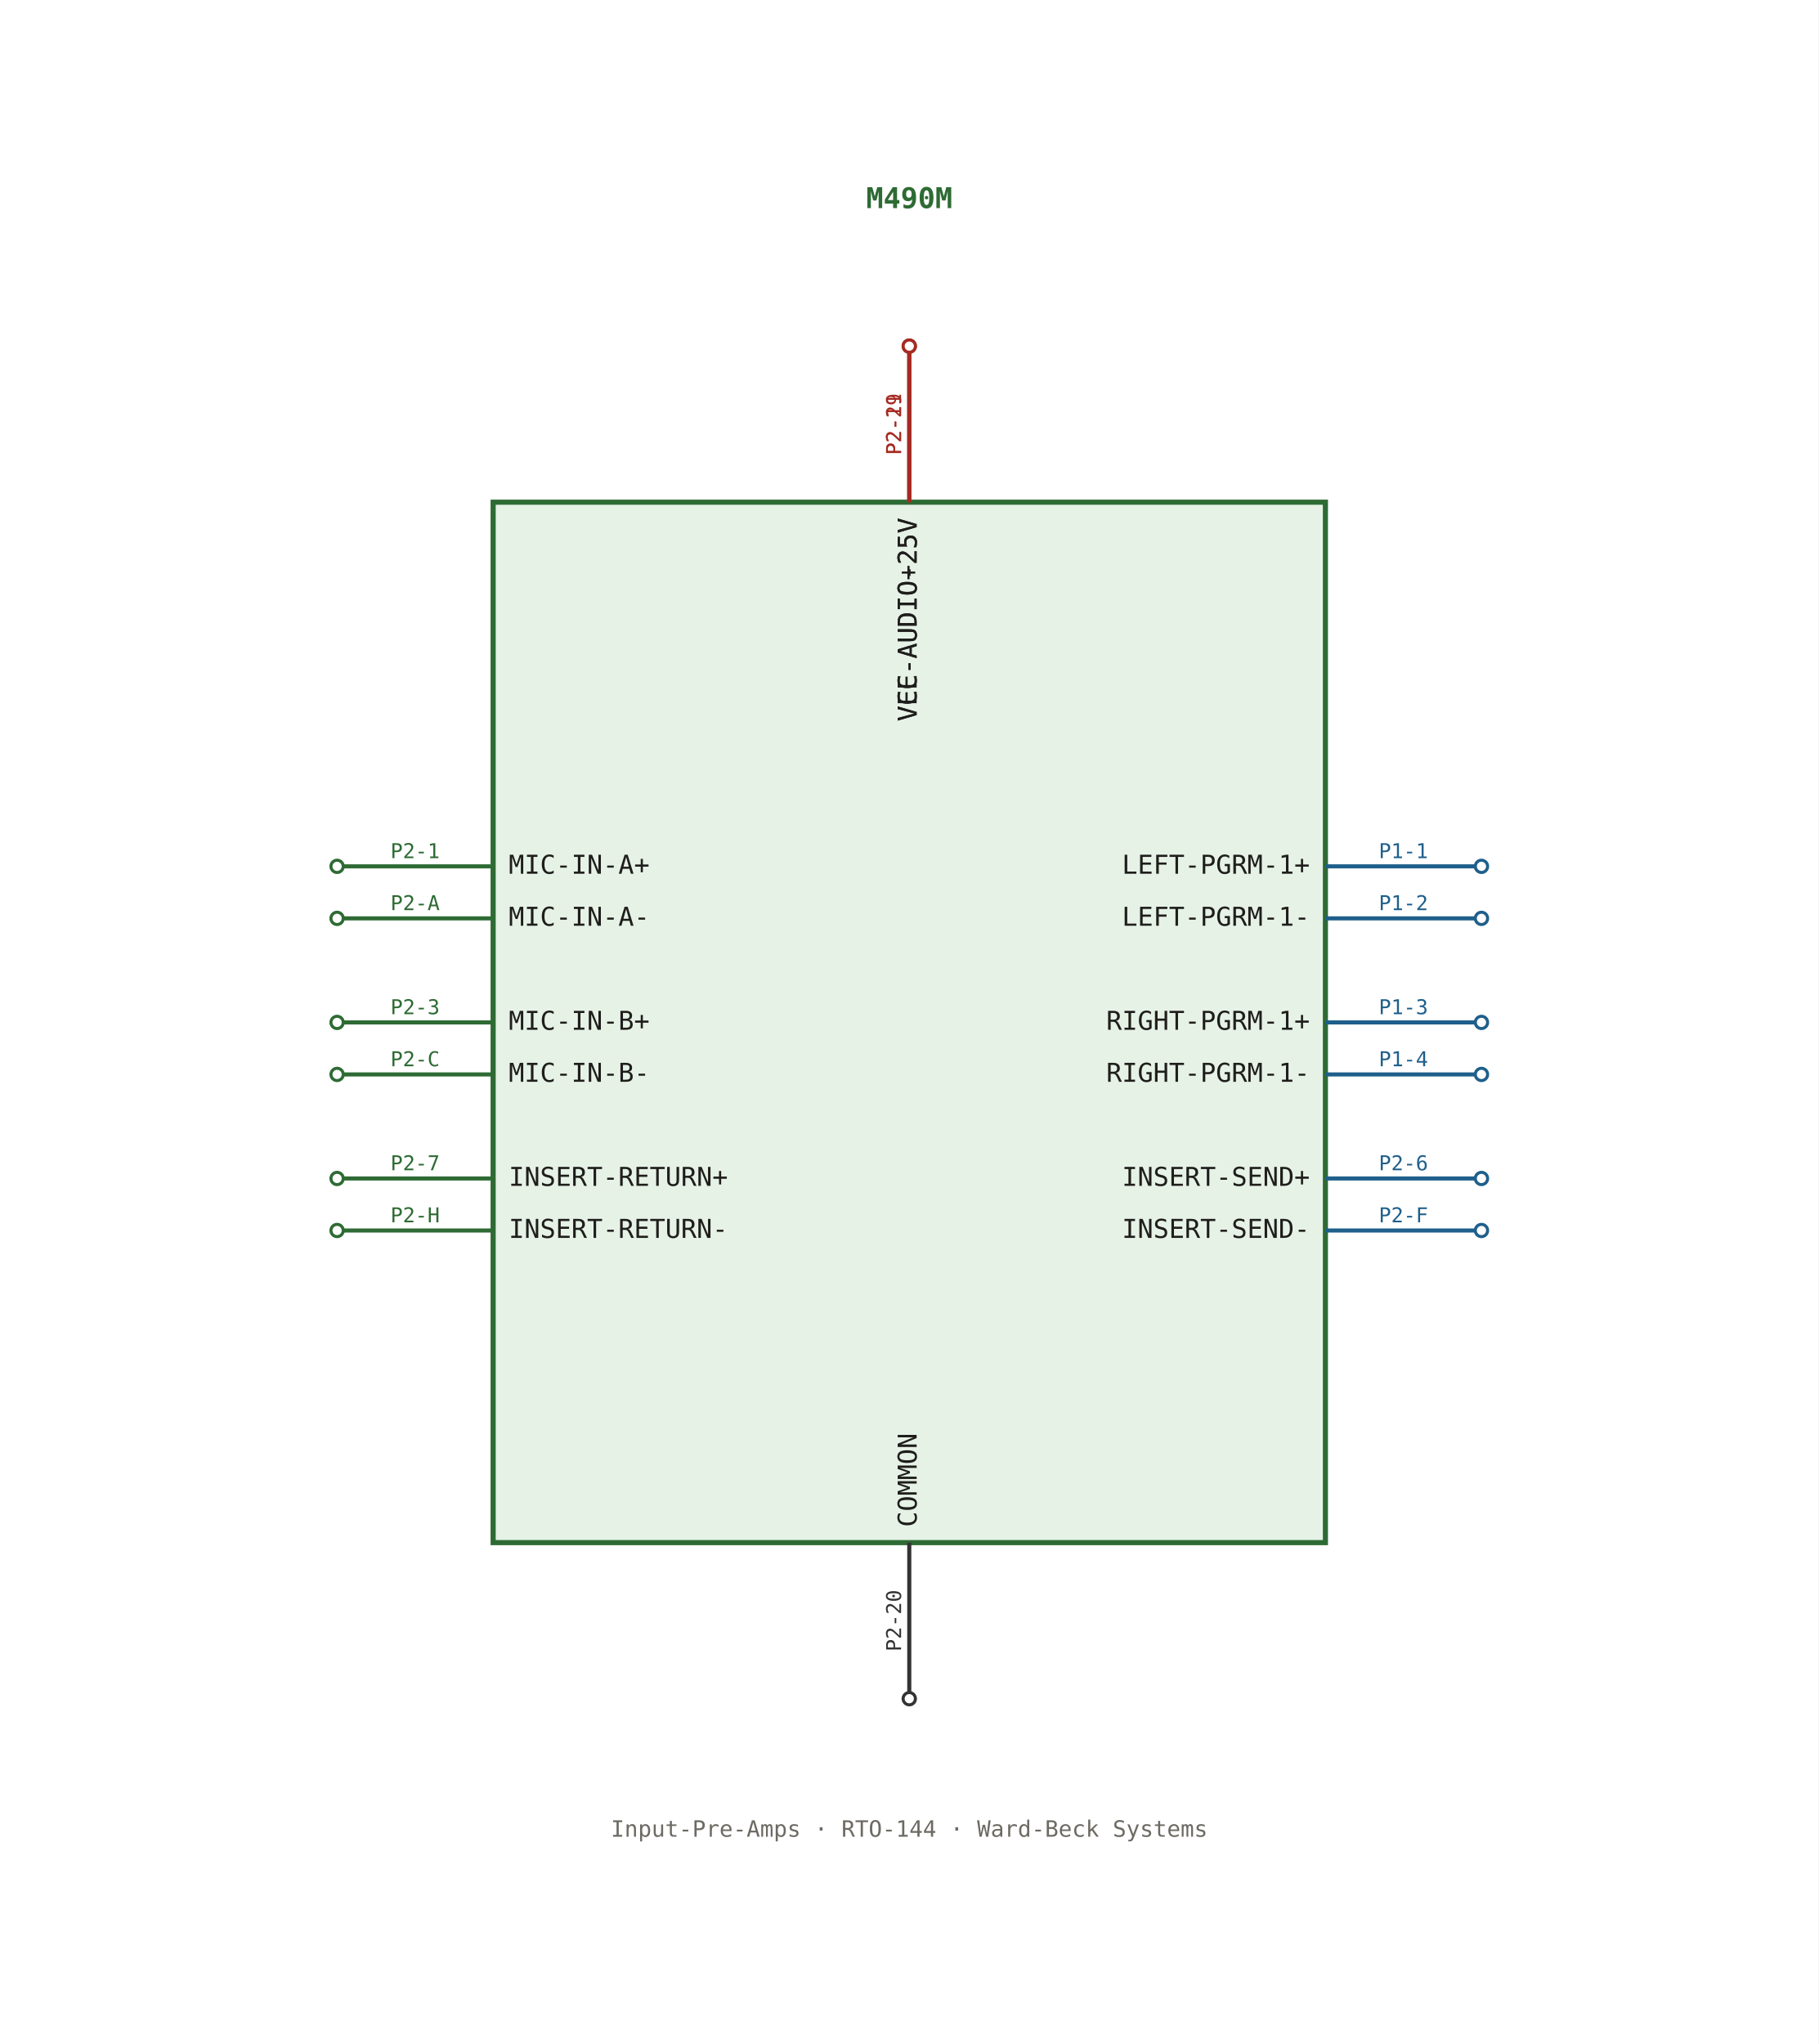
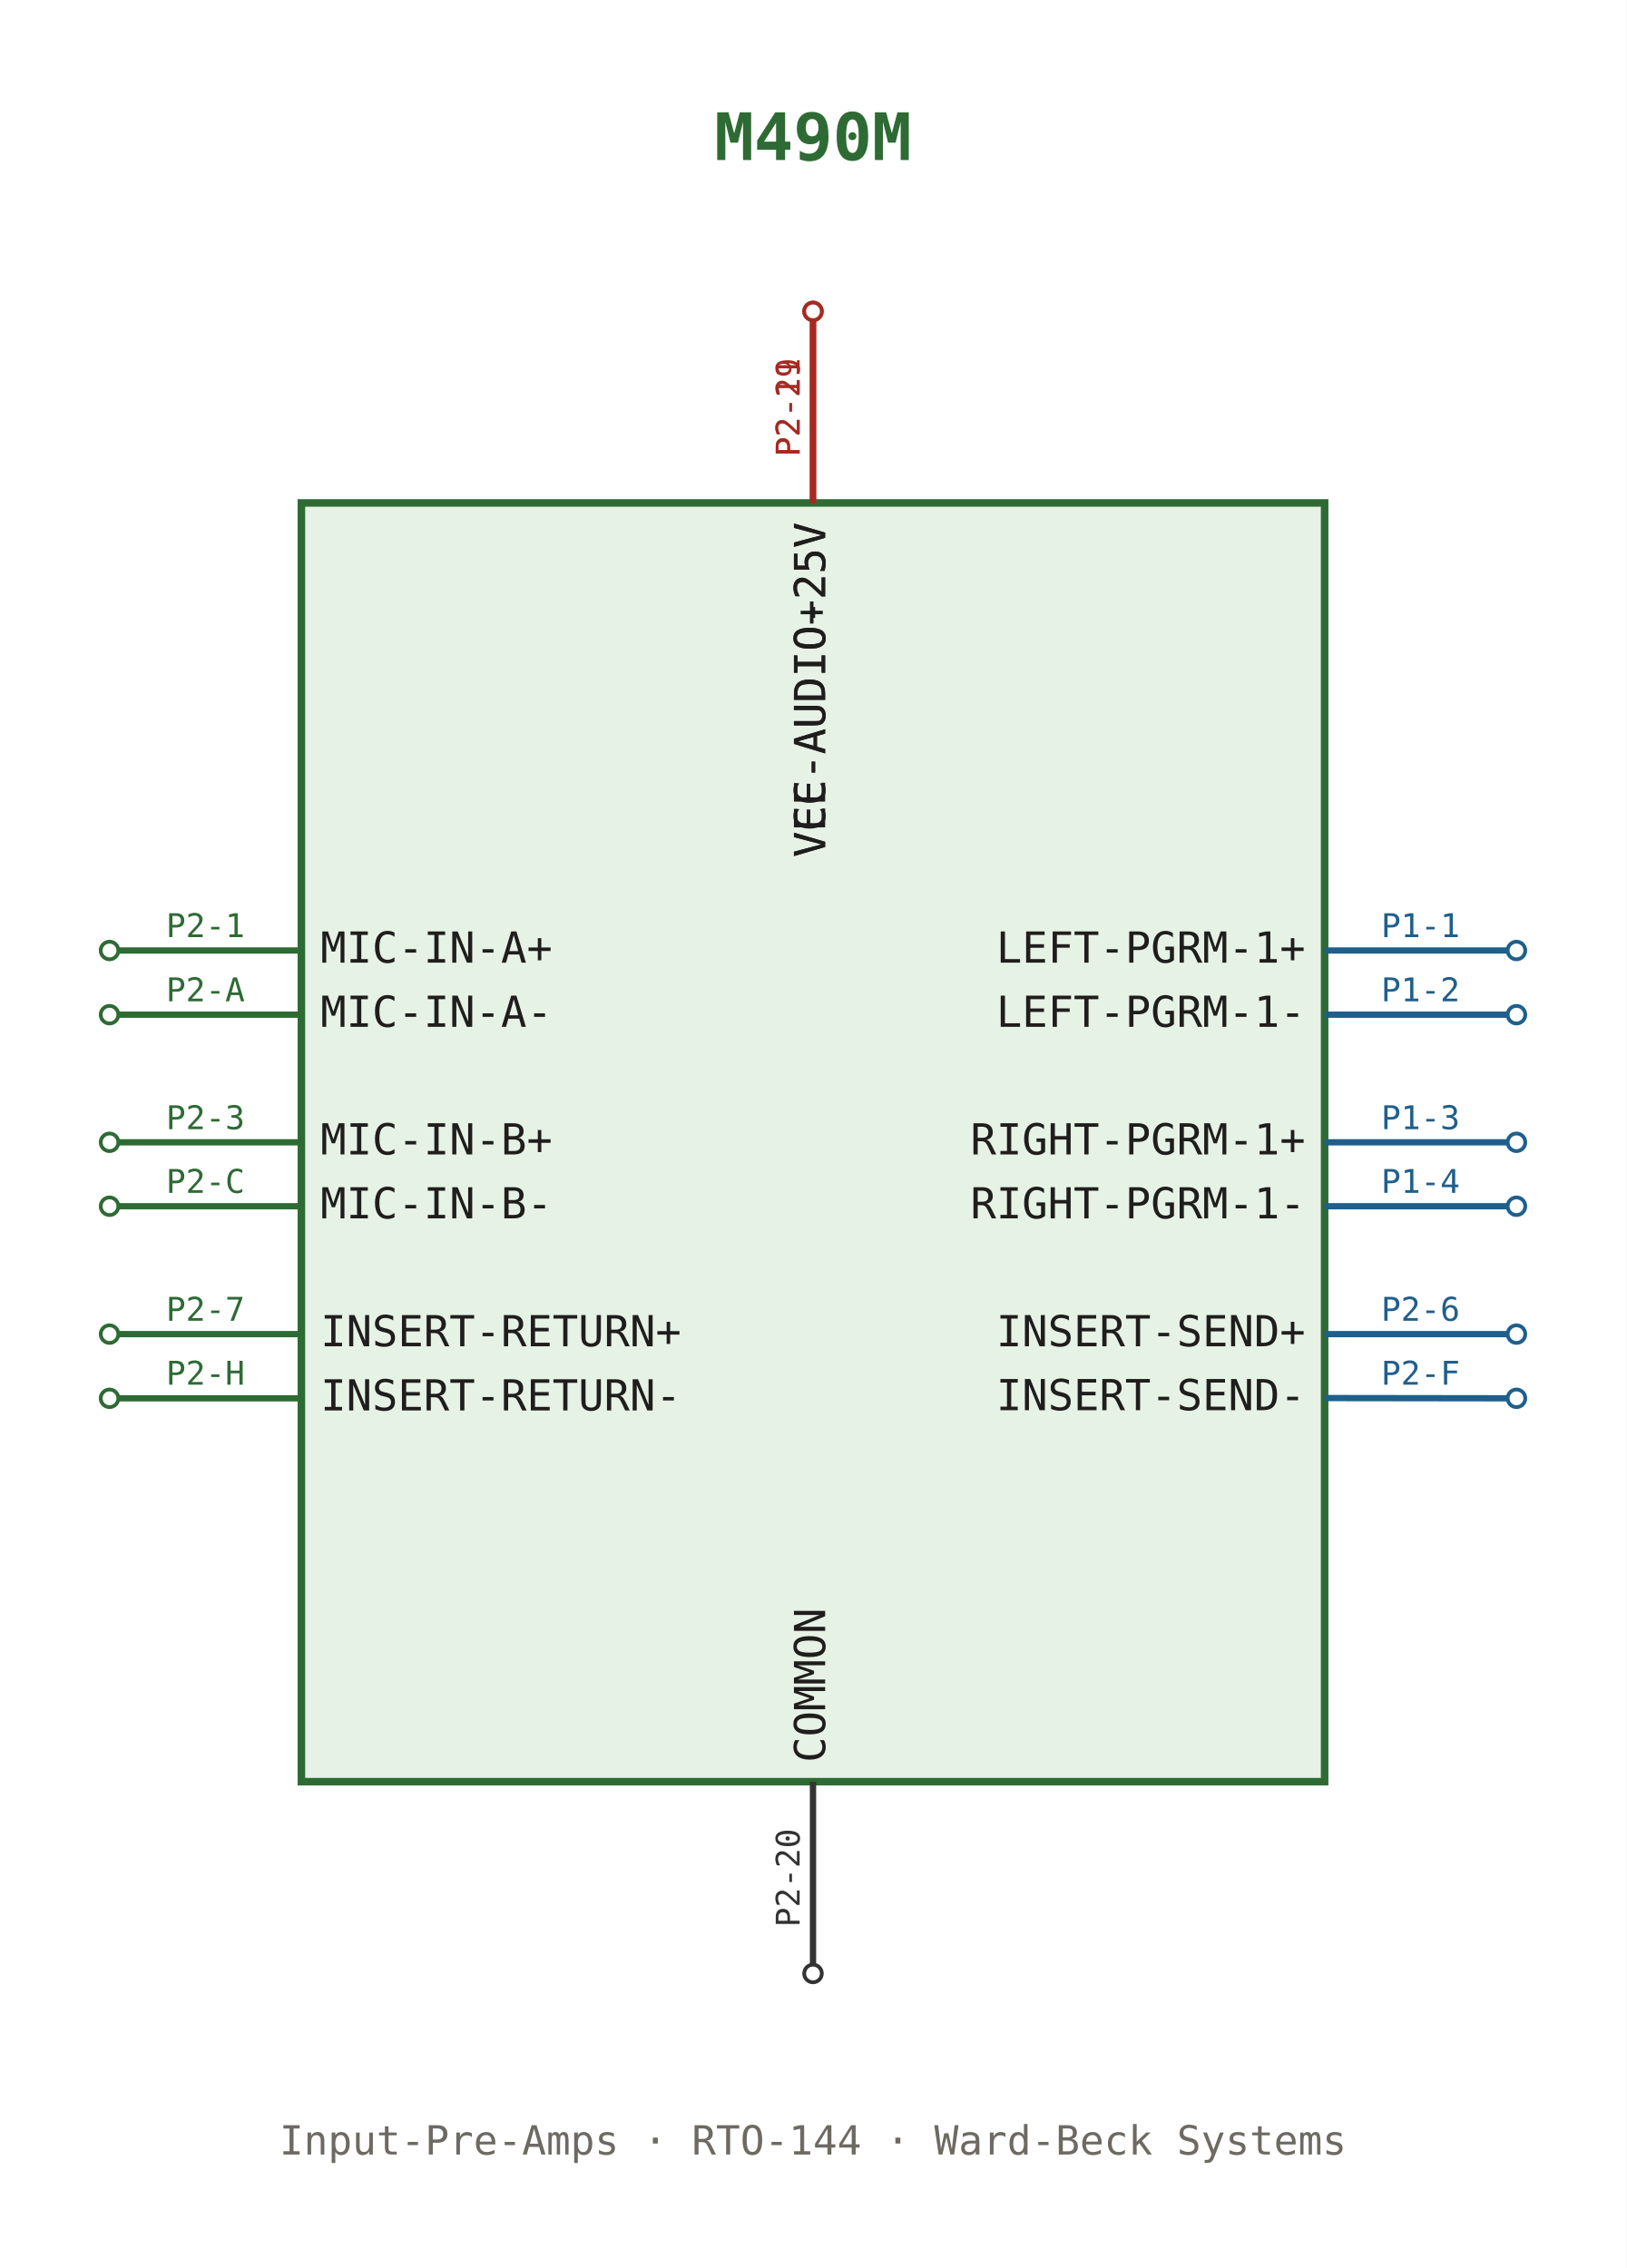
- <svg xmlns="http://www.w3.org/2000/svg" viewBox="0 0 888 998" font-family="Overpass Mono, ui-monospace, monospace">
+ <svg xmlns="http://www.w3.org/2000/svg" viewBox="0 0 646 901" font-family="Overpass Mono, Consolas, ui-monospace, monospace">
  <rect width="100%" height="100%" fill="#ffffff" />
-   <rect x="240.8" y="245.2" width="406.4" height="508.0" fill="#E6F2E6" stroke="#2E6B34" stroke-width="2.5" />
-   <line x1="164.6" y1="423.0" x2="240.8" y2="423.0" stroke="#2E6B34" stroke-width="2" />
-   <circle cx="164.6" cy="423.0" r="3" fill="#fff" stroke="#2E6B34" stroke-width="1.5" />
-   <text x="248.4" y="423.0" font-size="12.7" dominant-baseline="middle" text-anchor="start" fill="#1f1e1c">MIC-IN-A+</text>
-   <text x="202.7" y="419.0" font-size="10" text-anchor="middle" fill="#2E6B34">P2-1</text>
-   <line x1="164.6" y1="448.4" x2="240.8" y2="448.4" stroke="#2E6B34" stroke-width="2" />
-   <circle cx="164.6" cy="448.4" r="3" fill="#fff" stroke="#2E6B34" stroke-width="1.5" />
-   <text x="248.4" y="448.4" font-size="12.7" dominant-baseline="middle" text-anchor="start" fill="#1f1e1c">MIC-IN-A-</text>
-   <text x="202.7" y="444.4" font-size="10" text-anchor="middle" fill="#2E6B34">P2-A</text>
-   <line x1="164.6" y1="499.2" x2="240.8" y2="499.2" stroke="#2E6B34" stroke-width="2" />
-   <circle cx="164.6" cy="499.2" r="3" fill="#fff" stroke="#2E6B34" stroke-width="1.5" />
-   <text x="248.4" y="499.2" font-size="12.7" dominant-baseline="middle" text-anchor="start" fill="#1f1e1c">MIC-IN-B+</text>
-   <text x="202.7" y="495.2" font-size="10" text-anchor="middle" fill="#2E6B34">P2-3</text>
-   <line x1="164.6" y1="524.6" x2="240.8" y2="524.6" stroke="#2E6B34" stroke-width="2" />
-   <circle cx="164.6" cy="524.6" r="3" fill="#fff" stroke="#2E6B34" stroke-width="1.5" />
-   <text x="248.4" y="524.6" font-size="12.7" dominant-baseline="middle" text-anchor="start" fill="#1f1e1c">MIC-IN-B-</text>
-   <text x="202.7" y="520.6" font-size="10" text-anchor="middle" fill="#2E6B34">P2-C</text>
-   <line x1="164.6" y1="575.4" x2="240.8" y2="575.4" stroke="#2E6B34" stroke-width="2" />
-   <circle cx="164.6" cy="575.4" r="3" fill="#fff" stroke="#2E6B34" stroke-width="1.5" />
-   <text x="248.4" y="575.4" font-size="12.7" dominant-baseline="middle" text-anchor="start" fill="#1f1e1c">INSERT-RETURN+</text>
-   <text x="202.7" y="571.4" font-size="10" text-anchor="middle" fill="#2E6B34">P2-7</text>
-   <line x1="164.6" y1="600.8" x2="240.8" y2="600.8" stroke="#2E6B34" stroke-width="2" />
-   <circle cx="164.6" cy="600.8" r="3" fill="#fff" stroke="#2E6B34" stroke-width="1.5" />
-   <text x="248.4" y="600.8" font-size="12.7" dominant-baseline="middle" text-anchor="start" fill="#1f1e1c">INSERT-RETURN-</text>
-   <text x="202.7" y="596.8" font-size="10" text-anchor="middle" fill="#2E6B34">P2-H</text>
-   <line x1="723.4" y1="423.0" x2="647.2" y2="423.0" stroke="#1F5F8B" stroke-width="2" />
-   <circle cx="723.4" cy="423.0" r="3" fill="#fff" stroke="#1F5F8B" stroke-width="1.5" />
-   <text x="639.6" y="423.0" font-size="12.7" dominant-baseline="middle" text-anchor="end" fill="#1f1e1c">LEFT-PGRM-1+</text>
-   <text x="685.3" y="419.0" font-size="10" text-anchor="middle" fill="#1F5F8B">P1-1</text>
-   <line x1="723.4" y1="448.4" x2="647.2" y2="448.4" stroke="#1F5F8B" stroke-width="2" />
-   <circle cx="723.4" cy="448.4" r="3" fill="#fff" stroke="#1F5F8B" stroke-width="1.5" />
-   <text x="639.6" y="448.4" font-size="12.7" dominant-baseline="middle" text-anchor="end" fill="#1f1e1c">LEFT-PGRM-1-</text>
-   <text x="685.3" y="444.4" font-size="10" text-anchor="middle" fill="#1F5F8B">P1-2</text>
-   <line x1="723.4" y1="499.2" x2="647.2" y2="499.2" stroke="#1F5F8B" stroke-width="2" />
-   <circle cx="723.4" cy="499.2" r="3" fill="#fff" stroke="#1F5F8B" stroke-width="1.5" />
-   <text x="639.6" y="499.2" font-size="12.7" dominant-baseline="middle" text-anchor="end" fill="#1f1e1c">RIGHT-PGRM-1+</text>
-   <text x="685.3" y="495.2" font-size="10" text-anchor="middle" fill="#1F5F8B">P1-3</text>
-   <line x1="723.4" y1="524.6" x2="647.2" y2="524.6" stroke="#1F5F8B" stroke-width="2" />
-   <circle cx="723.4" cy="524.6" r="3" fill="#fff" stroke="#1F5F8B" stroke-width="1.5" />
-   <text x="639.6" y="524.6" font-size="12.7" dominant-baseline="middle" text-anchor="end" fill="#1f1e1c">RIGHT-PGRM-1-</text>
-   <text x="685.3" y="520.6" font-size="10" text-anchor="middle" fill="#1F5F8B">P1-4</text>
-   <line x1="723.4" y1="575.4" x2="647.2" y2="575.4" stroke="#1F5F8B" stroke-width="2" />
-   <circle cx="723.4" cy="575.4" r="3" fill="#fff" stroke="#1F5F8B" stroke-width="1.5" />
-   <text x="639.6" y="575.4" font-size="12.7" dominant-baseline="middle" text-anchor="end" fill="#1f1e1c">INSERT-SEND+</text>
-   <text x="685.3" y="571.4" font-size="10" text-anchor="middle" fill="#1F5F8B">P2-6</text>
-   <line x1="723.4" y1="600.8" x2="647.2" y2="600.8" stroke="#1F5F8B" stroke-width="2" />
-   <circle cx="723.4" cy="600.8" r="3" fill="#fff" stroke="#1F5F8B" stroke-width="1.5" />
-   <text x="639.6" y="600.8" font-size="12.7" dominant-baseline="middle" text-anchor="end" fill="#1f1e1c">INSERT-SEND-</text>
-   <text x="685.3" y="596.8" font-size="10" text-anchor="middle" fill="#1F5F8B">P2-F</text>
-   <line x1="444.0" y1="169.0" x2="444.0" y2="245.2" stroke="#A52A22" stroke-width="2" />
-   <circle cx="444.0" cy="169.0" r="3" fill="#fff" stroke="#A52A22" stroke-width="1.5" />
-   <text x="444.0" y="252.8" font-size="12.7" dominant-baseline="middle" text-anchor="end" fill="#1f1e1c" transform="rotate(-90 444.0 252.8)">VCC-AUDIO+25V</text>
-   <text x="440.0" y="207.1" font-size="10" text-anchor="middle" fill="#A52A22" transform="rotate(-90 440.0 207.1)">P2-21</text>
-   <line x1="444.0" y1="169.0" x2="444.0" y2="245.2" stroke="#A52A22" stroke-width="2" />
-   <circle cx="444.0" cy="169.0" r="3" fill="#fff" stroke="#A52A22" stroke-width="1.5" />
-   <text x="444.0" y="252.8" font-size="12.7" dominant-baseline="middle" text-anchor="end" fill="#1f1e1c" transform="rotate(-90 444.0 252.8)">VEE-AUDIO-25V</text>
-   <text x="440.0" y="207.1" font-size="10" text-anchor="middle" fill="#A52A22" transform="rotate(-90 440.0 207.1)">P2-19</text>
-   <line x1="444.0" y1="829.4" x2="444.0" y2="753.2" stroke="#333333" stroke-width="2" />
-   <circle cx="444.0" cy="829.4" r="3" fill="#fff" stroke="#333333" stroke-width="1.5" />
-   <text x="444.0" y="745.6" font-size="12.7" dominant-baseline="middle" text-anchor="start" fill="#1f1e1c" transform="rotate(-90 444.0 745.6)">COMMON</text>
-   <text x="440.0" y="791.3" font-size="10" text-anchor="middle" fill="#333333" transform="rotate(-90 440.0 791.3)">P2-20</text>
-   <text x="444.0" y="101.6" font-size="14" font-weight="700" text-anchor="middle" fill="#2E6B34">M490M</text>
-   <text x="444.0" y="896.8" font-size="11" text-anchor="middle" fill="#6d6a63">Input-Pre-Amps · RTO-144 · Ward-Beck Systems</text>
+   <rect x="119.7" y="199.8" width="406.4" height="508.0" fill="#E6F2E6" stroke="#2E6B34" stroke-width="3.00" />
+   <line x1="43.5" y1="377.6" x2="119.7" y2="377.6" stroke="#2E6B34" stroke-width="2.50" />
+   <circle cx="43.5" cy="377.6" r="3.5" fill="#ffffff" stroke="#2E6B34" stroke-width="1.50" />
+   <text x="127.3" y="377.6" font-size="17.0" dominant-baseline="middle" text-anchor="start" fill="#1F1E1C">MIC-IN-A+</text>
+   <text x="81.6" y="368.6" font-size="13.0" dominant-baseline="middle" text-anchor="middle" fill="#2E6B34">P2-1</text>
+   <line x1="43.5" y1="403.1" x2="119.7" y2="403.1" stroke="#2E6B34" stroke-width="2.50" />
+   <circle cx="43.5" cy="403.1" r="3.5" fill="#ffffff" stroke="#2E6B34" stroke-width="1.50" />
+   <text x="127.3" y="403.1" font-size="17.0" dominant-baseline="middle" text-anchor="start" fill="#1F1E1C">MIC-IN-A-</text>
+   <text x="81.6" y="394.1" font-size="13.0" dominant-baseline="middle" text-anchor="middle" fill="#2E6B34">P2-A</text>
+   <line x1="43.5" y1="453.8" x2="119.7" y2="453.8" stroke="#2E6B34" stroke-width="2.50" />
+   <circle cx="43.5" cy="453.8" r="3.5" fill="#ffffff" stroke="#2E6B34" stroke-width="1.50" />
+   <text x="127.3" y="453.8" font-size="17.0" dominant-baseline="middle" text-anchor="start" fill="#1F1E1C">MIC-IN-B+</text>
+   <text x="81.6" y="444.9" font-size="13.0" dominant-baseline="middle" text-anchor="middle" fill="#2E6B34">P2-3</text>
+   <line x1="43.5" y1="479.2" x2="119.7" y2="479.2" stroke="#2E6B34" stroke-width="2.50" />
+   <circle cx="43.5" cy="479.2" r="3.5" fill="#ffffff" stroke="#2E6B34" stroke-width="1.50" />
+   <text x="127.3" y="479.2" font-size="17.0" dominant-baseline="middle" text-anchor="start" fill="#1F1E1C">MIC-IN-B-</text>
+   <text x="81.6" y="470.2" font-size="13.0" dominant-baseline="middle" text-anchor="middle" fill="#2E6B34">P2-C</text>
+   <line x1="43.5" y1="530.0" x2="119.7" y2="530.0" stroke="#2E6B34" stroke-width="2.50" />
+   <circle cx="43.5" cy="530.0" r="3.5" fill="#ffffff" stroke="#2E6B34" stroke-width="1.50" />
+   <text x="127.3" y="530.0" font-size="17.0" dominant-baseline="middle" text-anchor="start" fill="#1F1E1C">INSERT-RETURN+</text>
+   <text x="81.6" y="521.0" font-size="13.0" dominant-baseline="middle" text-anchor="middle" fill="#2E6B34">P2-7</text>
+   <line x1="43.5" y1="555.5" x2="119.7" y2="555.5" stroke="#2E6B34" stroke-width="2.50" />
+   <circle cx="43.5" cy="555.5" r="3.5" fill="#ffffff" stroke="#2E6B34" stroke-width="1.50" />
+   <text x="127.3" y="555.5" font-size="17.0" dominant-baseline="middle" text-anchor="start" fill="#1F1E1C">INSERT-RETURN-</text>
+   <text x="81.6" y="546.4" font-size="13.0" dominant-baseline="middle" text-anchor="middle" fill="#2E6B34">P2-H</text>
+   <line x1="602.3" y1="377.6" x2="526.1" y2="377.6" stroke="#1F5F8B" stroke-width="2.50" />
+   <circle cx="602.3" cy="377.6" r="3.5" fill="#ffffff" stroke="#1F5F8B" stroke-width="1.50" />
+   <text x="518.5" y="377.6" font-size="17.0" dominant-baseline="middle" text-anchor="end" fill="#1F1E1C">LEFT-PGRM-1+</text>
+   <text x="564.2" y="368.6" font-size="13.0" dominant-baseline="middle" text-anchor="middle" fill="#1F5F8B">P1-1</text>
+   <line x1="602.3" y1="403.1" x2="526.1" y2="403.1" stroke="#1F5F8B" stroke-width="2.50" />
+   <circle cx="602.3" cy="403.1" r="3.5" fill="#ffffff" stroke="#1F5F8B" stroke-width="1.50" />
+   <text x="518.5" y="403.1" font-size="17.0" dominant-baseline="middle" text-anchor="end" fill="#1F1E1C">LEFT-PGRM-1-</text>
+   <text x="564.2" y="394.1" font-size="13.0" dominant-baseline="middle" text-anchor="middle" fill="#1F5F8B">P1-2</text>
+   <line x1="602.3" y1="453.8" x2="526.1" y2="453.8" stroke="#1F5F8B" stroke-width="2.50" />
+   <circle cx="602.3" cy="453.8" r="3.5" fill="#ffffff" stroke="#1F5F8B" stroke-width="1.50" />
+   <text x="518.5" y="453.8" font-size="17.0" dominant-baseline="middle" text-anchor="end" fill="#1F1E1C">RIGHT-PGRM-1+</text>
+   <text x="564.2" y="444.9" font-size="13.0" dominant-baseline="middle" text-anchor="middle" fill="#1F5F8B">P1-3</text>
+   <line x1="602.3" y1="479.2" x2="526.1" y2="479.2" stroke="#1F5F8B" stroke-width="2.50" />
+   <circle cx="602.3" cy="479.2" r="3.5" fill="#ffffff" stroke="#1F5F8B" stroke-width="1.50" />
+   <text x="518.5" y="479.2" font-size="17.0" dominant-baseline="middle" text-anchor="end" fill="#1F1E1C">RIGHT-PGRM-1-</text>
+   <text x="564.2" y="470.2" font-size="13.0" dominant-baseline="middle" text-anchor="middle" fill="#1F5F8B">P1-4</text>
+   <line x1="602.3" y1="530.0" x2="526.1" y2="530.0" stroke="#1F5F8B" stroke-width="2.50" />
+   <circle cx="602.3" cy="530.0" r="3.5" fill="#ffffff" stroke="#1F5F8B" stroke-width="1.50" />
+   <text x="518.5" y="530.0" font-size="17.0" dominant-baseline="middle" text-anchor="end" fill="#1F1E1C">INSERT-SEND+</text>
+   <text x="564.2" y="521.0" font-size="13.0" dominant-baseline="middle" text-anchor="middle" fill="#1F5F8B">P2-6</text>
+   <line x1="602.3" y1="555.5" x2="526.1" y2="555.4" stroke="#1F5F8B" stroke-width="2.50" />
+   <circle cx="602.3" cy="555.5" r="3.5" fill="#ffffff" stroke="#1F5F8B" stroke-width="1.50" />
+   <text x="518.5" y="555.4" font-size="17.0" dominant-baseline="middle" text-anchor="end" fill="#1F1E1C">INSERT-SEND-</text>
+   <text x="564.2" y="546.4" font-size="13.0" dominant-baseline="middle" text-anchor="middle" fill="#1F5F8B">P2-F</text>
+   <line x1="322.9" y1="123.7" x2="322.9" y2="199.9" stroke="#A52A22" stroke-width="2.50" />
+   <circle cx="322.9" cy="123.7" r="3.5" fill="#ffffff" stroke="#A52A22" stroke-width="1.50" />
+   <text x="322.9" y="207.5" font-size="17.0" dominant-baseline="middle" text-anchor="end" fill="#1F1E1C" transform="rotate(-90 322.9 207.5)">VCC-AUDIO+25V</text>
+   <text x="313.9" y="161.8" font-size="13.0" dominant-baseline="middle" text-anchor="middle" fill="#A52A22" transform="rotate(-90 313.9 161.8)">P2-21</text>
+   <line x1="322.9" y1="123.7" x2="322.9" y2="199.9" stroke="#A52A22" stroke-width="2.50" />
+   <circle cx="322.9" cy="123.7" r="3.5" fill="#ffffff" stroke="#A52A22" stroke-width="1.50" />
+   <text x="322.9" y="207.5" font-size="17.0" dominant-baseline="middle" text-anchor="end" fill="#1F1E1C" transform="rotate(-90 322.9 207.5)">VEE-AUDIO-25V</text>
+   <text x="313.9" y="161.8" font-size="13.0" dominant-baseline="middle" text-anchor="middle" fill="#A52A22" transform="rotate(-90 313.9 161.8)">P2-19</text>
+   <line x1="322.9" y1="784.0" x2="322.9" y2="707.8" stroke="#333333" stroke-width="2.50" />
+   <circle cx="322.9" cy="784.0" r="3.5" fill="#ffffff" stroke="#333333" stroke-width="1.50" />
+   <text x="322.9" y="700.2" font-size="17.0" dominant-baseline="middle" text-anchor="start" fill="#1F1E1C" transform="rotate(-90 322.9 700.2)">COMMON</text>
+   <text x="313.9" y="746.0" font-size="13.0" dominant-baseline="middle" text-anchor="middle" fill="#333333" transform="rotate(-90 313.9 746.0)">P2-20</text>
+   <text x="322.9" y="56.2" font-size="26.0" dominant-baseline="middle" text-anchor="middle" fill="#2E6B34" font-weight="700">M490M</text>
+   <text x="322.9" y="851.4" font-size="16.0" dominant-baseline="middle" text-anchor="middle" fill="#6D6A63">Input-Pre-Amps · RTO-144 · Ward-Beck Systems</text>
</svg>
